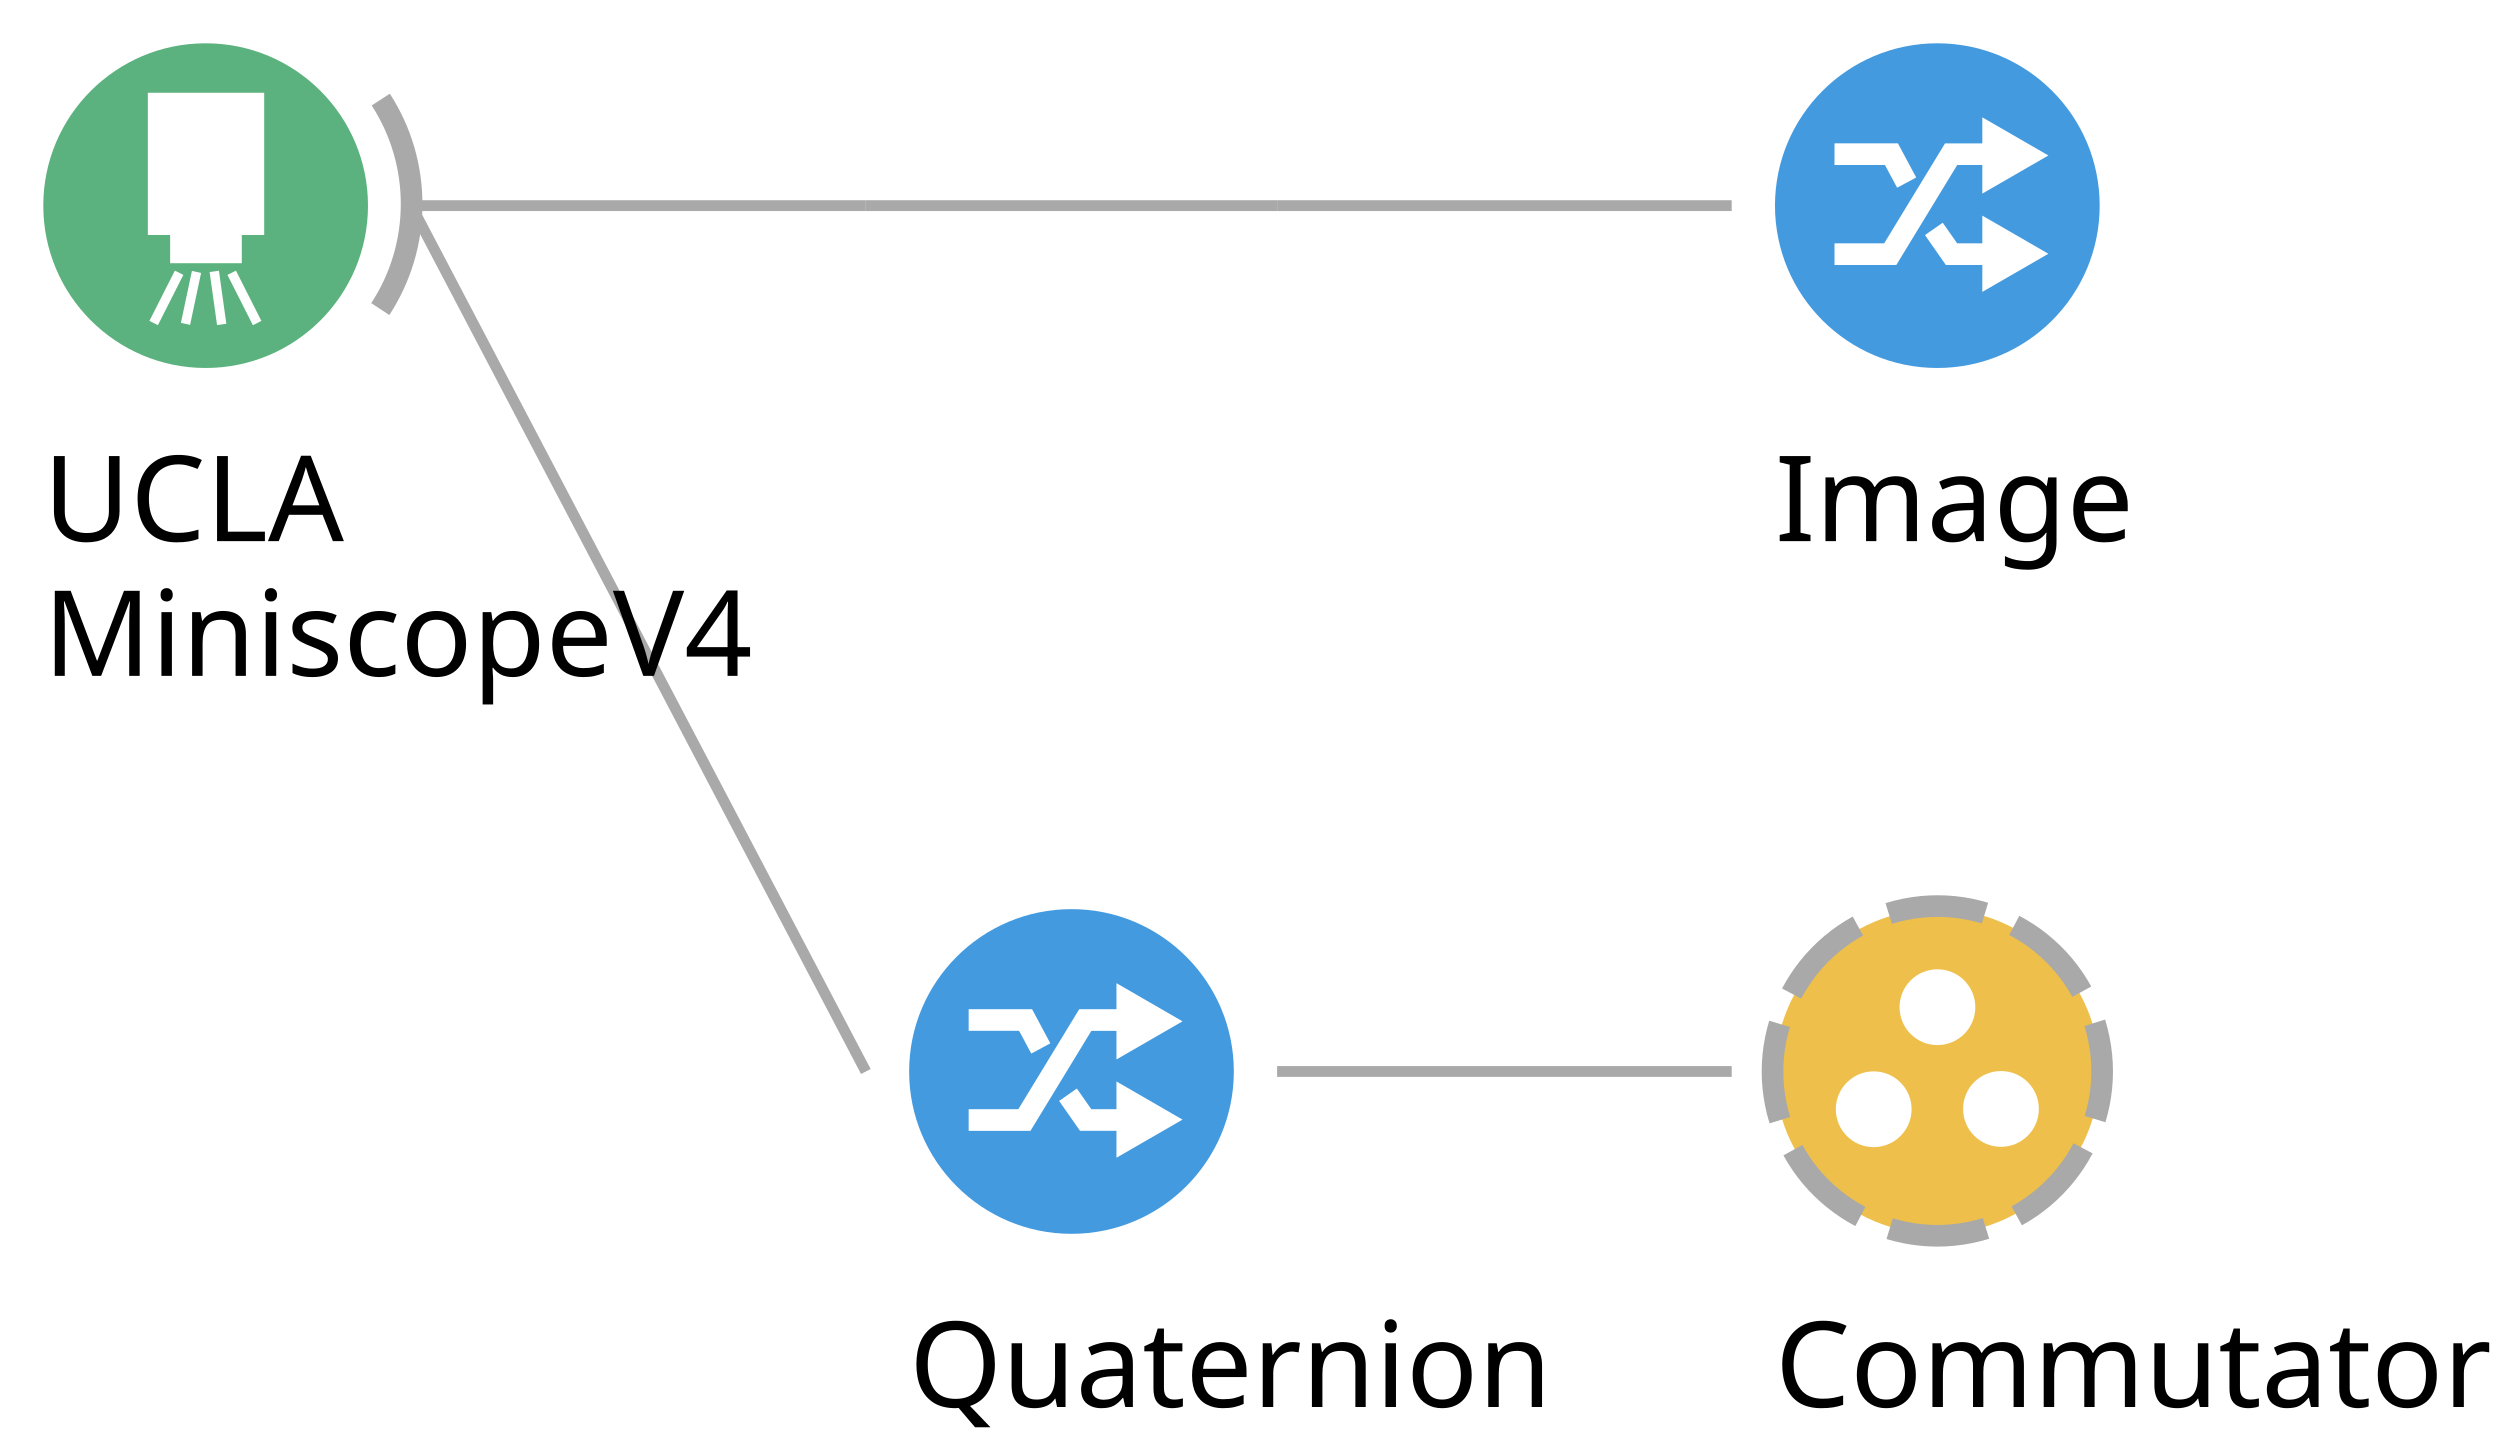
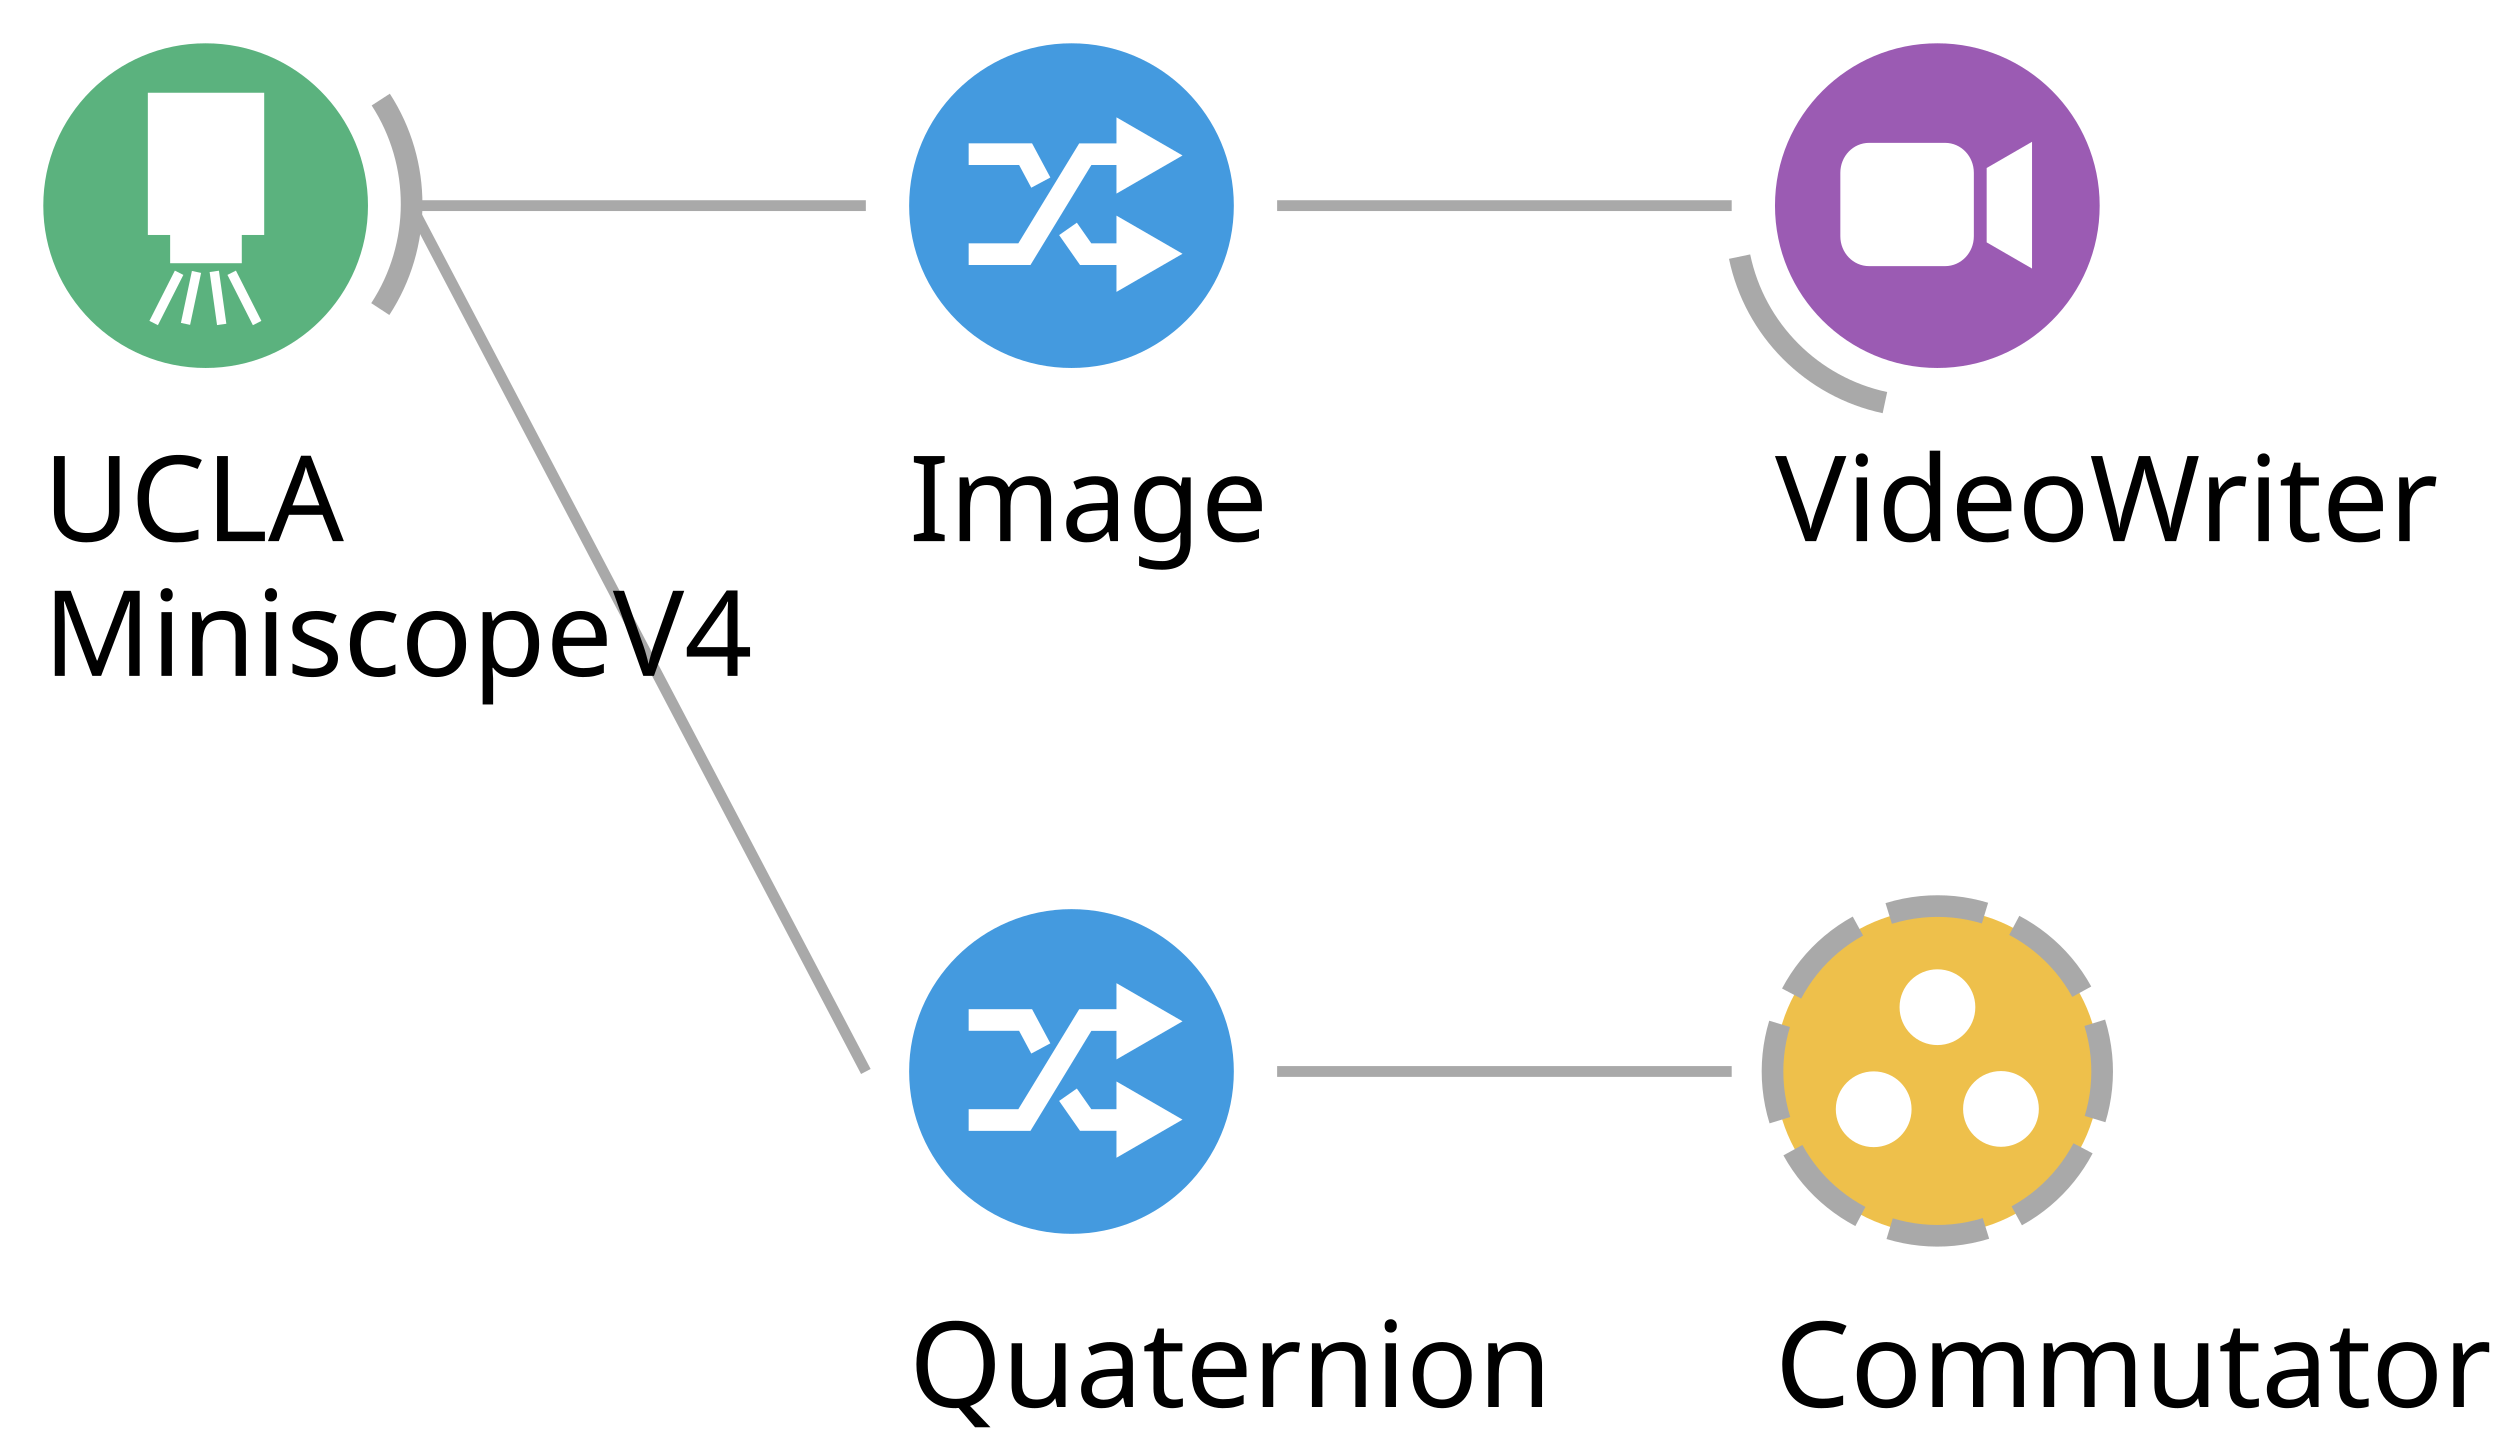
<svg xmlns="http://www.w3.org/2000/svg" width="230.988" height="132.825" id="SvgGdi_output">
  <rect id="background" height="100.00%" style="fill:rgb(255,255,255);" width="100.00%" y="0.00" x="0.00" />
  <g style="shape-rendering:auto;" id="root_group">
-     <line y1="19.00" style="stroke:rgb(169,169,169);fill:none;stroke-linecap:butt;stroke-miterlimit:9;opacity:1;stroke-width:1;stroke-linejoin:miter;" id="66" x2="160.00" y2="19.00" x1="118.00" />
-     <line y1="99.00" style="stroke:rgb(169,169,169);fill:none;stroke-linecap:butt;stroke-miterlimit:9;opacity:1;stroke-width:1;stroke-linejoin:miter;" id="67" x2="160.00" y2="99.00" x1="118.00" />
-     <line y1="19.00" style="stroke:rgb(169,169,169);fill:none;stroke-linecap:butt;stroke-miterlimit:9;opacity:1;stroke-width:1;stroke-linejoin:miter;" id="68" x2="80.00" y2="19.00" x1="38.00" />
-     <line y1="19.00" style="stroke:rgb(169,169,169);fill:none;stroke-linecap:butt;stroke-miterlimit:9;opacity:1;stroke-width:1;stroke-linejoin:miter;" id="69" x2="80.00" y2="99.00" x1="38.00" />
-     <ellipse id="70" cy="15.00" cx="15.00" transform="matrix(1.00 0.00 0.00 1.00 164.00 4.00 ) " rx="15.00" ry="15.00" style="stroke:none;opacity:1;fill:rgb(68,154,223);" />
-     <path d="M 19.156 13.888 19.156 10.365 19.156 6.841 25.259 10.365 22.207 12.126 z " style="stroke:none;fill-rule:evenodd;opacity:1;fill:rgb(255,255,255);" transform="matrix(1.00 0.00 0.00 1.00 164.00 4.00 ) " id="71" />
-     <path d="M 19.156 22.97 19.156 19.447 19.156 15.923 25.259 19.447 22.207 21.208 z " style="stroke:none;fill-rule:evenodd;opacity:1;fill:rgb(255,255,255);" transform="matrix(1.00 0.00 0.00 1.00 164.00 4.00 ) " id="72" />
-     <path d="M 5.5 19.484 10.649 19.484 16.274 10.248 19.373 10.248 M 14.677 17.148 16.309 19.483 19.22 19.483 M 5.5 10.244 10.759 10.244 12.165 12.871 " style="stroke:rgb(255,255,255);fill:none;stroke-linecap:butt;stroke-miterlimit:9;opacity:1;stroke-width:2;stroke-linejoin:miter;" transform="matrix(1.00 0.00 0.00 1.00 164.00 4.00 ) " id="73" />
-     <text id="74" transform="matrix(1.00 0.00 0.00 1.00 0.00 0.00 ) " x="164.00px" y="39.00px" style="stroke:none;clip-path:url(#76_text_clipper);font-family:Microsoft Sans Serif;fill:rgb(0,0,0);font-size:8.25pt;opacity:1;">
-       <tspan dy="8.25pt" id="78">Image</tspan>
+     <line y1="19.00" style="stroke:rgb(169,169,169);fill:none;stroke-linecap:butt;stroke-miterlimit:9;opacity:1;stroke-width:1;stroke-linejoin:miter;" id="72" x2="160.00" y2="19.00" x1="118.00" />
+     <line y1="99.00" style="stroke:rgb(169,169,169);fill:none;stroke-linecap:butt;stroke-miterlimit:9;opacity:1;stroke-width:1;stroke-linejoin:miter;" id="73" x2="160.00" y2="99.00" x1="118.00" />
+     <line y1="19.00" style="stroke:rgb(169,169,169);fill:none;stroke-linecap:butt;stroke-miterlimit:9;opacity:1;stroke-width:1;stroke-linejoin:miter;" id="74" x2="80.00" y2="19.00" x1="38.00" />
+     <line y1="19.00" style="stroke:rgb(169,169,169);fill:none;stroke-linecap:butt;stroke-miterlimit:9;opacity:1;stroke-width:1;stroke-linejoin:miter;" id="75" x2="80.00" y2="99.00" x1="38.00" />
+     <path style="stroke:rgb(169,169,169);fill:none;stroke-linecap:butt;stroke-miterlimit:9;opacity:1;stroke-width:2;stroke-linejoin:miter;" transform="matrix(1.00 0.00 0.00 1.00 164.00 4.00 ) " id="76" d="M 10.158 33.2 C 3.405 31.759 -1.861 26.469 -3.271 19.71 " />
+     <ellipse id="77" cy="15.00" cx="15.00" transform="matrix(1.00 0.00 0.00 1.00 164.00 4.00 ) " rx="15.00" ry="15.00" style="stroke:none;opacity:1;fill:rgb(155,91,179);" />
+     <path style="stroke:none;fill-rule:evenodd;opacity:1;fill:rgb(255,255,255);" transform="matrix(1.00 0.00 0.00 1.00 164.00 4.00 ) " id="78" d="M 23.75 9.1 19.559 11.521 19.559 18.394 23.75 20.815 z " />
+     <path style="stroke:none;fill-rule:evenodd;opacity:1;fill:rgb(255,255,255);" transform="matrix(1.00 0.00 0.00 1.00 164.00 4.00 ) " id="79" d="M 8.693 9.2 15.719 9.2 C 17.19 9.2 18.374 10.434 18.374 11.966 L 18.374 17.823 C 18.374 19.356 17.19 20.589 15.719 20.589 L 8.693 20.589 C 7.222 20.589 6.038 19.356 6.038 17.823 L 6.038 11.966 C 6.038 10.434 7.222 9.2 8.693 9.2 z " />
+     <text id="80" transform="matrix(1.00 0.00 0.00 1.00 0.00 0.00 ) " x="164.00px" y="39.00px" style="stroke:none;clip-path:url(#82_text_clipper);font-family:Microsoft Sans Serif;fill:rgb(0,0,0);font-size:8.25pt;opacity:1;">
+       <tspan dy="8.25pt" id="84">VideoWriter</tspan>
    </text>
-     <ellipse id="80" cy="15.00" cx="15.00" transform="matrix(1.00 0.00 0.00 1.00 164.00 84.00 ) " rx="15.00" ry="15.00" style="stroke:none;opacity:1;fill:rgb(238,192,75);" />
-     <path style="stroke:rgb(169,169,169);fill:none;stroke-linecap:butt;stroke-miterlimit:9;opacity:1;stroke-width:2;stroke-linejoin:miter;" transform="matrix(1.00 0.00 0.00 1.00 164.00 84.00 ) " id="81" d="M 1.536 7.8 C 1.991 6.939 2.528 6.12 3.14 5.359 3.753 4.597 4.44 3.891 5.197 3.254 5.953 2.617 6.778 2.049 7.665 1.563 M 0.454 19.5 C 0.144 18.496 -0.057 17.483 -0.156 16.477 -0.255 15.47 -0.252 14.468 -0.153 13.484 -0.053 12.501 0.141 11.535 0.425 10.599 M 7.892 28.399 C 7.031 27.945 6.213 27.408 5.451 26.795 4.689 26.183 3.983 25.495 3.346 24.739 2.71 23.983 2.142 23.157 1.655 22.27 M 19.494 29.499 C 18.49 29.81 17.478 30.01 16.471 30.11 15.464 30.208 14.463 30.205 13.479 30.102 12.495 30.003 11.529 29.808 10.594 29.524 M 28.464 22.099 C 28.009 22.961 27.472 23.779 26.86 24.541 26.247 25.303 25.559 26.008 24.803 26.645 24.047 27.282 23.222 27.85 22.335 28.337 M 29.546 10.499 C 29.856 11.504 30.057 12.516 30.156 13.522 30.255 14.529 30.251 15.531 30.152 16.515 30.053 17.499 29.858 18.465 29.574 19.4 M 22.108 1.5 C 22.969 1.955 23.787 2.492 24.549 3.104 25.311 3.716 26.017 4.404 26.654 5.16 27.291 5.917 27.859 6.742 28.345 7.629 M 10.505 0.4 C 11.509 0.09 12.521 -0.111 13.528 -0.21 14.535 -0.309 15.536 -0.306 16.52 -0.21 17.504 -0.111 18.47 0.084 19.405 0.367 " />
-     <ellipse id="82" cy="9.06" cx="15.01" transform="matrix(1.00 0.00 0.00 1.00 164.00 84.00 ) " rx="3.50" ry="3.50" style="stroke:none;opacity:1;fill:rgb(255,255,255);" />
-     <ellipse id="83" cy="18.49" cx="9.12" transform="matrix(1.00 0.00 0.00 1.00 164.00 84.00 ) " rx="3.50" ry="3.50" style="stroke:none;opacity:1;fill:rgb(255,255,255);" />
-     <ellipse id="84" cy="18.46" cx="20.88" transform="matrix(1.00 0.00 0.00 1.00 164.00 84.00 ) " rx="3.50" ry="3.50" style="stroke:none;opacity:1;fill:rgb(255,255,255);" />
-     <text id="85" transform="matrix(1.00 0.00 0.00 1.00 0.00 0.00 ) " x="164.00px" y="119.00px" style="stroke:none;clip-path:url(#87_text_clipper);font-family:Microsoft Sans Serif;fill:rgb(0,0,0);font-size:8.25pt;opacity:1;">
-       <tspan dy="8.25pt" id="89">Commutator</tspan>
+     <ellipse id="86" cy="15.00" cx="15.00" transform="matrix(1.00 0.00 0.00 1.00 164.00 84.00 ) " rx="15.00" ry="15.00" style="stroke:none;opacity:1;fill:rgb(238,192,75);" />
+     <path style="stroke:rgb(169,169,169);fill:none;stroke-linecap:butt;stroke-miterlimit:9;opacity:1;stroke-width:2;stroke-linejoin:miter;" transform="matrix(1.00 0.00 0.00 1.00 164.00 84.00 ) " id="87" d="M 1.536 7.8 C 1.991 6.939 2.528 6.12 3.14 5.359 3.753 4.597 4.44 3.891 5.197 3.254 5.953 2.617 6.778 2.049 7.665 1.563 M 0.454 19.5 C 0.144 18.496 -0.057 17.483 -0.156 16.477 -0.255 15.47 -0.252 14.468 -0.153 13.484 -0.053 12.501 0.141 11.535 0.425 10.599 M 7.892 28.399 C 7.031 27.945 6.213 27.408 5.451 26.795 4.689 26.183 3.983 25.495 3.346 24.739 2.71 23.983 2.142 23.157 1.655 22.27 M 19.494 29.499 C 18.49 29.81 17.478 30.01 16.471 30.11 15.464 30.208 14.463 30.205 13.479 30.102 12.495 30.003 11.529 29.808 10.594 29.524 M 28.464 22.099 C 28.009 22.961 27.472 23.779 26.86 24.541 26.247 25.303 25.559 26.008 24.803 26.645 24.047 27.282 23.222 27.85 22.335 28.337 M 29.546 10.499 C 29.856 11.504 30.057 12.516 30.156 13.522 30.255 14.529 30.251 15.531 30.152 16.515 30.053 17.499 29.858 18.465 29.574 19.4 M 22.108 1.5 C 22.969 1.955 23.787 2.492 24.549 3.104 25.311 3.716 26.017 4.404 26.654 5.16 27.291 5.917 27.859 6.742 28.345 7.629 M 10.505 0.4 C 11.509 0.09 12.521 -0.111 13.528 -0.21 14.535 -0.309 15.536 -0.306 16.52 -0.21 17.504 -0.111 18.47 0.084 19.405 0.367 " />
+     <ellipse id="88" cy="9.06" cx="15.01" transform="matrix(1.00 0.00 0.00 1.00 164.00 84.00 ) " rx="3.50" ry="3.50" style="stroke:none;opacity:1;fill:rgb(255,255,255);" />
+     <ellipse id="89" cy="18.49" cx="9.12" transform="matrix(1.00 0.00 0.00 1.00 164.00 84.00 ) " rx="3.50" ry="3.50" style="stroke:none;opacity:1;fill:rgb(255,255,255);" />
+     <ellipse id="90" cy="18.46" cx="20.88" transform="matrix(1.00 0.00 0.00 1.00 164.00 84.00 ) " rx="3.50" ry="3.50" style="stroke:none;opacity:1;fill:rgb(255,255,255);" />
+     <text id="91" transform="matrix(1.00 0.00 0.00 1.00 0.00 0.00 ) " x="164.00px" y="119.00px" style="stroke:none;clip-path:url(#93_text_clipper);font-family:Microsoft Sans Serif;fill:rgb(0,0,0);font-size:8.25pt;opacity:1;">
+       <tspan dy="8.25pt" id="95">Commutator</tspan>
    </text>
-     <line y1="19.00" style="stroke:rgb(169,169,169);fill:none;stroke-linecap:butt;stroke-miterlimit:9;opacity:1;stroke-width:1;stroke-linejoin:miter;" id="91" x2="118.00" y2="19.00" x1="80.00" />
-     <ellipse id="92" cy="15.00" cx="15.00" transform="matrix(1.00 0.00 0.00 1.00 84.00 84.00 ) " rx="15.00" ry="15.00" style="stroke:none;opacity:1;fill:rgb(68,154,223);" />
-     <path d="M 19.156 13.888 19.156 10.365 19.156 6.841 25.259 10.365 22.207 12.126 z " style="stroke:none;fill-rule:evenodd;opacity:1;fill:rgb(255,255,255);" transform="matrix(1.00 0.00 0.00 1.00 84.00 84.00 ) " id="93" />
-     <path d="M 19.156 22.97 19.156 19.447 19.156 15.923 25.259 19.447 22.207 21.208 z " style="stroke:none;fill-rule:evenodd;opacity:1;fill:rgb(255,255,255);" transform="matrix(1.00 0.00 0.00 1.00 84.00 84.00 ) " id="94" />
-     <path d="M 5.5 19.484 10.649 19.484 16.274 10.248 19.373 10.248 M 14.677 17.148 16.309 19.483 19.22 19.483 M 5.5 10.244 10.759 10.244 12.165 12.871 " style="stroke:rgb(255,255,255);fill:none;stroke-linecap:butt;stroke-miterlimit:9;opacity:1;stroke-width:2;stroke-linejoin:miter;" transform="matrix(1.00 0.00 0.00 1.00 84.00 84.00 ) " id="95" />
-     <text id="96" transform="matrix(1.00 0.00 0.00 1.00 0.00 0.00 ) " x="84.00px" y="119.00px" style="stroke:none;clip-path:url(#98_text_clipper);font-family:Microsoft Sans Serif;fill:rgb(0,0,0);font-size:8.25pt;opacity:1;">
-       <tspan dy="8.25pt" id="100">Quaternion</tspan>
+     <ellipse id="97" cy="15.00" cx="15.00" transform="matrix(1.00 0.00 0.00 1.00 84.00 4.00 ) " rx="15.00" ry="15.00" style="stroke:none;opacity:1;fill:rgb(68,154,223);" />
+     <path d="M 19.156 13.888 19.156 10.365 19.156 6.841 25.259 10.365 22.207 12.126 z " style="stroke:none;fill-rule:evenodd;opacity:1;fill:rgb(255,255,255);" transform="matrix(1.00 0.00 0.00 1.00 84.00 4.00 ) " id="98" />
+     <path d="M 19.156 22.97 19.156 19.447 19.156 15.923 25.259 19.447 22.207 21.208 z " style="stroke:none;fill-rule:evenodd;opacity:1;fill:rgb(255,255,255);" transform="matrix(1.00 0.00 0.00 1.00 84.00 4.00 ) " id="99" />
+     <path d="M 5.5 19.484 10.649 19.484 16.274 10.248 19.373 10.248 M 14.677 17.148 16.309 19.483 19.22 19.483 M 5.5 10.244 10.759 10.244 12.165 12.871 " style="stroke:rgb(255,255,255);fill:none;stroke-linecap:butt;stroke-miterlimit:9;opacity:1;stroke-width:2;stroke-linejoin:miter;" transform="matrix(1.00 0.00 0.00 1.00 84.00 4.00 ) " id="100" />
+     <text id="101" transform="matrix(1.00 0.00 0.00 1.00 0.00 0.00 ) " x="84.00px" y="39.00px" style="stroke:none;clip-path:url(#103_text_clipper);font-family:Microsoft Sans Serif;fill:rgb(0,0,0);font-size:8.25pt;opacity:1;">
+       <tspan dy="8.25pt" id="105">Image</tspan>
    </text>
-     <path style="stroke:rgb(169,169,169);fill:none;stroke-linecap:butt;stroke-miterlimit:9;opacity:1;stroke-width:2;stroke-linejoin:miter;" transform="matrix(1.00 0.00 0.00 1.00 4.00 4.00 ) " id="102" d="M 31.179 5.2 C 34.998 11.092 34.981 18.682 31.136 24.557 " />
-     <ellipse id="103" cy="15.00" cx="15.00" transform="matrix(1.00 0.00 0.00 1.00 4.00 4.00 ) " rx="15.00" ry="15.00" style="stroke:none;opacity:1;fill:rgb(91,178,126);" />
-     <rect id="104" height="13.14" style="stroke:none;opacity:1;fill:rgb(255,255,255);" transform="matrix(1.00 0.00 0.00 1.00 4.00 4.00 ) " width="10.75" y="4.57" x="9.66" />
-     <rect id="105" height="3.64" style="stroke:none;opacity:1;fill:rgb(255,255,255);" transform="matrix(1.00 0.00 0.00 1.00 4.00 4.00 ) " width="6.62" y="16.68" x="11.72" />
-     <path style="stroke:rgb(255,255,255);fill:none;stroke-linecap:butt;stroke-miterlimit:9;opacity:1;stroke-width:0.879;stroke-linejoin:miter;" transform="matrix(1.00 0.00 0.00 1.00 4.00 4.00 ) " id="106" d="M 12.549 21.201 10.197 25.847 " />
-     <path style="stroke:rgb(255,255,255);fill:none;stroke-linecap:butt;stroke-miterlimit:9;opacity:1;stroke-width:0.867;stroke-linejoin:miter;" transform="matrix(1.00 0.00 0.00 1.00 4.00 4.00 ) " id="107" d="M 14.156 21.125 13.14 25.924 " />
-     <path style="stroke:rgb(255,255,255);fill:none;stroke-linecap:butt;stroke-miterlimit:9;opacity:1;stroke-width:0.879;stroke-linejoin:miter;" transform="matrix(1.00 0.00 0.00 1.00 4.00 4.00 ) " id="108" d="M 17.406 21.201 19.757 25.847 " />
-     <path style="stroke:rgb(255,255,255);fill:none;stroke-linecap:butt;stroke-miterlimit:9;opacity:1;stroke-width:0.867;stroke-linejoin:miter;" transform="matrix(1.00 0.00 0.00 1.00 4.00 4.00 ) " id="109" d="M 15.798 21.073 16.483 25.975 " />
-     <text id="110" transform="matrix(1.00 0.00 0.00 1.00 0.00 0.00 ) " x="4.00px" y="39.00px" style="stroke:none;clip-path:url(#112_text_clipper);font-family:Microsoft Sans Serif;fill:rgb(0,0,0);font-size:8.25pt;opacity:1;">
-       <tspan dy="8.25pt" id="114">UCLA</tspan>
+     <ellipse id="107" cy="15.00" cx="15.00" transform="matrix(1.00 0.00 0.00 1.00 84.00 84.00 ) " rx="15.00" ry="15.00" style="stroke:none;opacity:1;fill:rgb(68,154,223);" />
+     <path d="M 19.156 13.888 19.156 10.365 19.156 6.841 25.259 10.365 22.207 12.126 z " style="stroke:none;fill-rule:evenodd;opacity:1;fill:rgb(255,255,255);" transform="matrix(1.00 0.00 0.00 1.00 84.00 84.00 ) " id="108" />
+     <path d="M 19.156 22.97 19.156 19.447 19.156 15.923 25.259 19.447 22.207 21.208 z " style="stroke:none;fill-rule:evenodd;opacity:1;fill:rgb(255,255,255);" transform="matrix(1.00 0.00 0.00 1.00 84.00 84.00 ) " id="109" />
+     <path d="M 5.5 19.484 10.649 19.484 16.274 10.248 19.373 10.248 M 14.677 17.148 16.309 19.483 19.22 19.483 M 5.5 10.244 10.759 10.244 12.165 12.871 " style="stroke:rgb(255,255,255);fill:none;stroke-linecap:butt;stroke-miterlimit:9;opacity:1;stroke-width:2;stroke-linejoin:miter;" transform="matrix(1.00 0.00 0.00 1.00 84.00 84.00 ) " id="110" />
+     <text id="111" transform="matrix(1.00 0.00 0.00 1.00 0.00 0.00 ) " x="84.00px" y="119.00px" style="stroke:none;clip-path:url(#113_text_clipper);font-family:Microsoft Sans Serif;fill:rgb(0,0,0);font-size:8.25pt;opacity:1;">
+       <tspan dy="8.25pt" id="115">Quaternion</tspan>
    </text>
-     <text id="116" transform="matrix(1.00 0.00 0.00 1.00 0.00 0.00 ) " x="4.00px" y="51.45px" style="stroke:none;clip-path:url(#118_text_clipper);font-family:Microsoft Sans Serif;fill:rgb(0,0,0);font-size:8.25pt;opacity:1;">
-       <tspan dy="8.25pt" id="120">MiniscopeV4</tspan>
+     <path style="stroke:rgb(169,169,169);fill:none;stroke-linecap:butt;stroke-miterlimit:9;opacity:1;stroke-width:2;stroke-linejoin:miter;" transform="matrix(1.00 0.00 0.00 1.00 4.00 4.00 ) " id="117" d="M 31.179 5.2 C 34.998 11.092 34.981 18.682 31.136 24.557 " />
+     <ellipse id="118" cy="15.00" cx="15.00" transform="matrix(1.00 0.00 0.00 1.00 4.00 4.00 ) " rx="15.00" ry="15.00" style="stroke:none;opacity:1;fill:rgb(91,178,126);" />
+     <rect id="119" height="13.14" style="stroke:none;opacity:1;fill:rgb(255,255,255);" transform="matrix(1.00 0.00 0.00 1.00 4.00 4.00 ) " width="10.75" y="4.57" x="9.66" />
+     <rect id="120" height="3.64" style="stroke:none;opacity:1;fill:rgb(255,255,255);" transform="matrix(1.00 0.00 0.00 1.00 4.00 4.00 ) " width="6.62" y="16.68" x="11.72" />
+     <path style="stroke:rgb(255,255,255);fill:none;stroke-linecap:butt;stroke-miterlimit:9;opacity:1;stroke-width:0.879;stroke-linejoin:miter;" transform="matrix(1.00 0.00 0.00 1.00 4.00 4.00 ) " id="121" d="M 12.549 21.201 10.197 25.847 " />
+     <path style="stroke:rgb(255,255,255);fill:none;stroke-linecap:butt;stroke-miterlimit:9;opacity:1;stroke-width:0.867;stroke-linejoin:miter;" transform="matrix(1.00 0.00 0.00 1.00 4.00 4.00 ) " id="122" d="M 14.156 21.125 13.14 25.924 " />
+     <path style="stroke:rgb(255,255,255);fill:none;stroke-linecap:butt;stroke-miterlimit:9;opacity:1;stroke-width:0.879;stroke-linejoin:miter;" transform="matrix(1.00 0.00 0.00 1.00 4.00 4.00 ) " id="123" d="M 17.406 21.201 19.757 25.847 " />
+     <path style="stroke:rgb(255,255,255);fill:none;stroke-linecap:butt;stroke-miterlimit:9;opacity:1;stroke-width:0.867;stroke-linejoin:miter;" transform="matrix(1.00 0.00 0.00 1.00 4.00 4.00 ) " id="124" d="M 15.798 21.073 16.483 25.975 " />
+     <text id="125" transform="matrix(1.00 0.00 0.00 1.00 0.00 0.00 ) " x="4.00px" y="39.00px" style="stroke:none;clip-path:url(#127_text_clipper);font-family:Microsoft Sans Serif;fill:rgb(0,0,0);font-size:8.25pt;opacity:1;">
+       <tspan dy="8.25pt" id="129">UCLA</tspan>
+     </text>
+     <text id="131" transform="matrix(1.00 0.00 0.00 1.00 0.00 0.00 ) " x="4.00px" y="51.45px" style="stroke:none;clip-path:url(#133_text_clipper);font-family:Microsoft Sans Serif;fill:rgb(0,0,0);font-size:8.25pt;opacity:1;">
+       <tspan dy="8.25pt" id="135">MiniscopeV4</tspan>
    </text>
  </g>
  <defs id="clips_hatches_and_gradients">
-     <clipPath id="76_text_clipper">
-       <rect x="164.00" y="39.00" width="35.15" height="13.83" id="77" />
+     <clipPath id="82_text_clipper">
+       <rect x="164.00" y="39.00" width="62.97" height="13.83" id="83" />
    </clipPath>
-     <clipPath id="87_text_clipper">
-       <rect x="164.00" y="119.00" width="65.99" height="13.83" id="88" />
+     <clipPath id="93_text_clipper">
+       <rect x="164.00" y="119.00" width="65.99" height="13.83" id="94" />
    </clipPath>
-     <clipPath id="98_text_clipper">
-       <rect x="84.00" y="119.00" width="59.78" height="13.83" id="99" />
+     <clipPath id="103_text_clipper">
+       <rect x="84.00" y="39.00" width="35.15" height="13.83" id="104" />
    </clipPath>
-     <clipPath id="112_text_clipper">
-       <rect x="4.00" y="39.00" width="68.66" height="27.65" id="113" />
+     <clipPath id="113_text_clipper">
+       <rect x="84.00" y="119.00" width="59.78" height="13.83" id="114" />
    </clipPath>
-     <clipPath id="118_text_clipper">
-       <rect x="4.00" y="51.45" width="68.66" height="27.65" id="119" />
+     <clipPath id="127_text_clipper">
+       <rect x="4.00" y="39.00" width="68.66" height="27.65" id="128" />
+     </clipPath>
+     <clipPath id="133_text_clipper">
+       <rect x="4.00" y="51.45" width="68.66" height="27.65" id="134" />
    </clipPath>
  </defs>
</svg>
